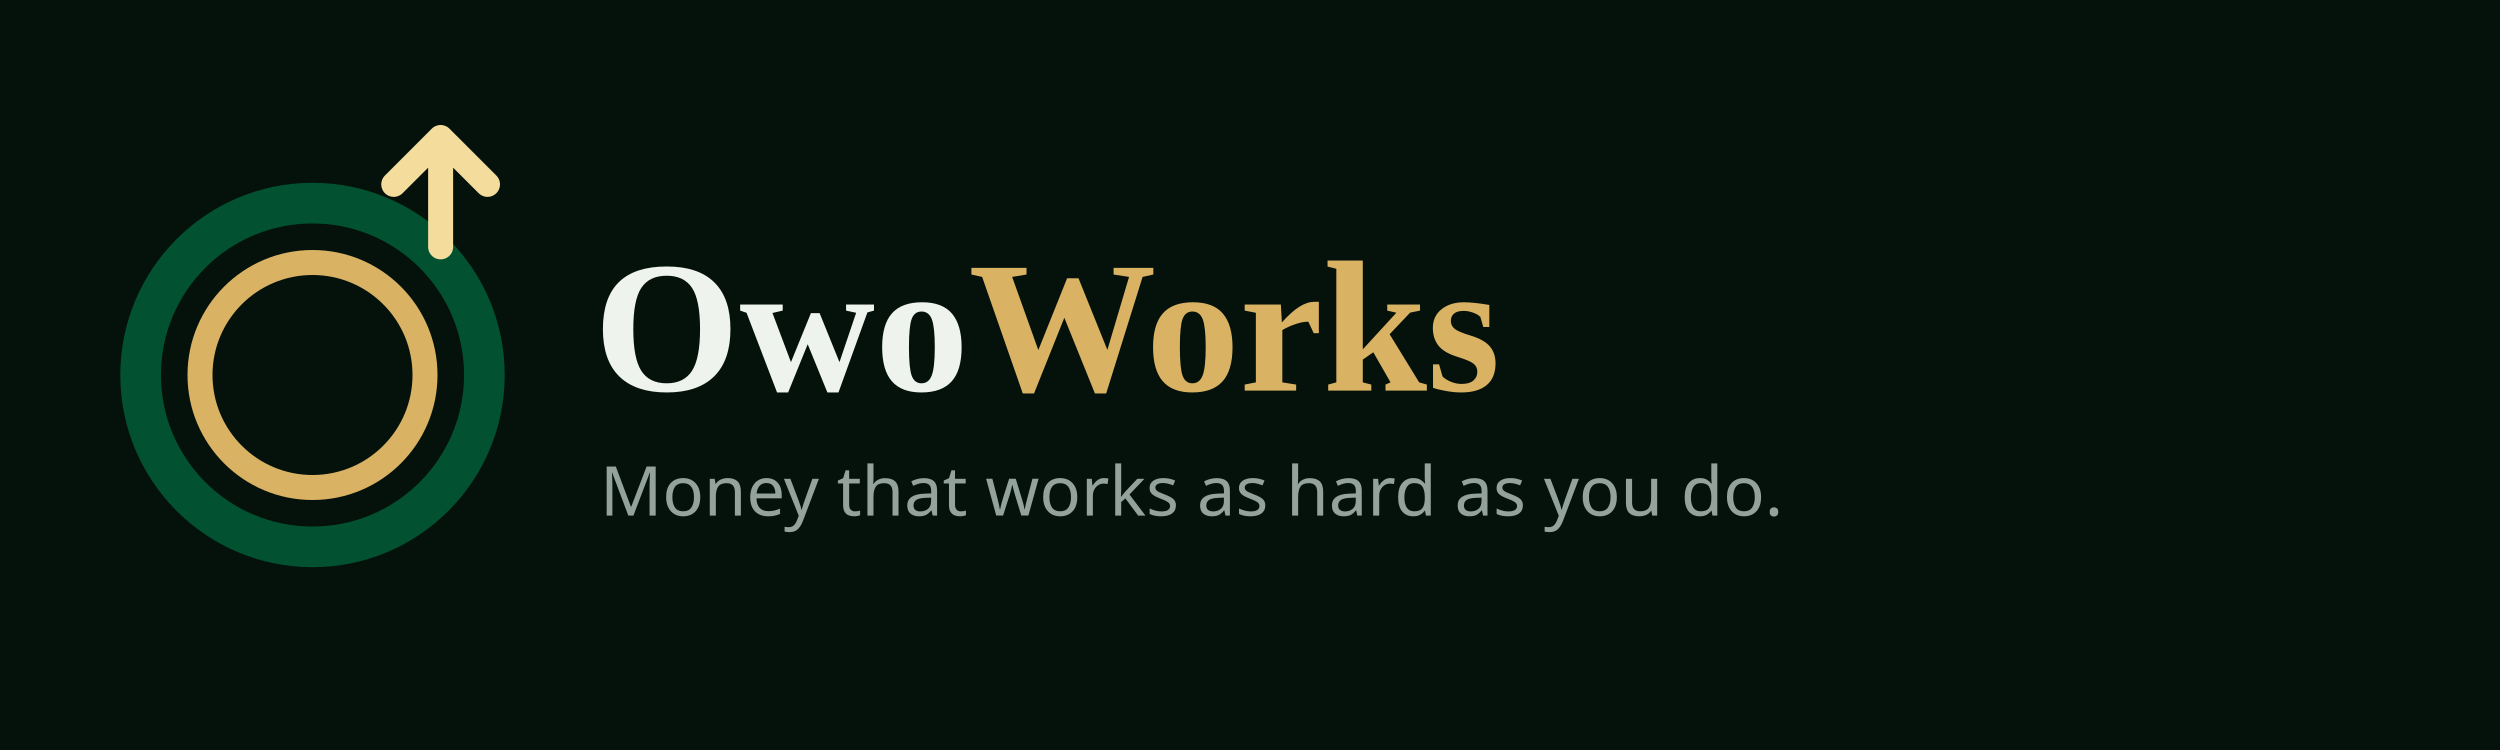
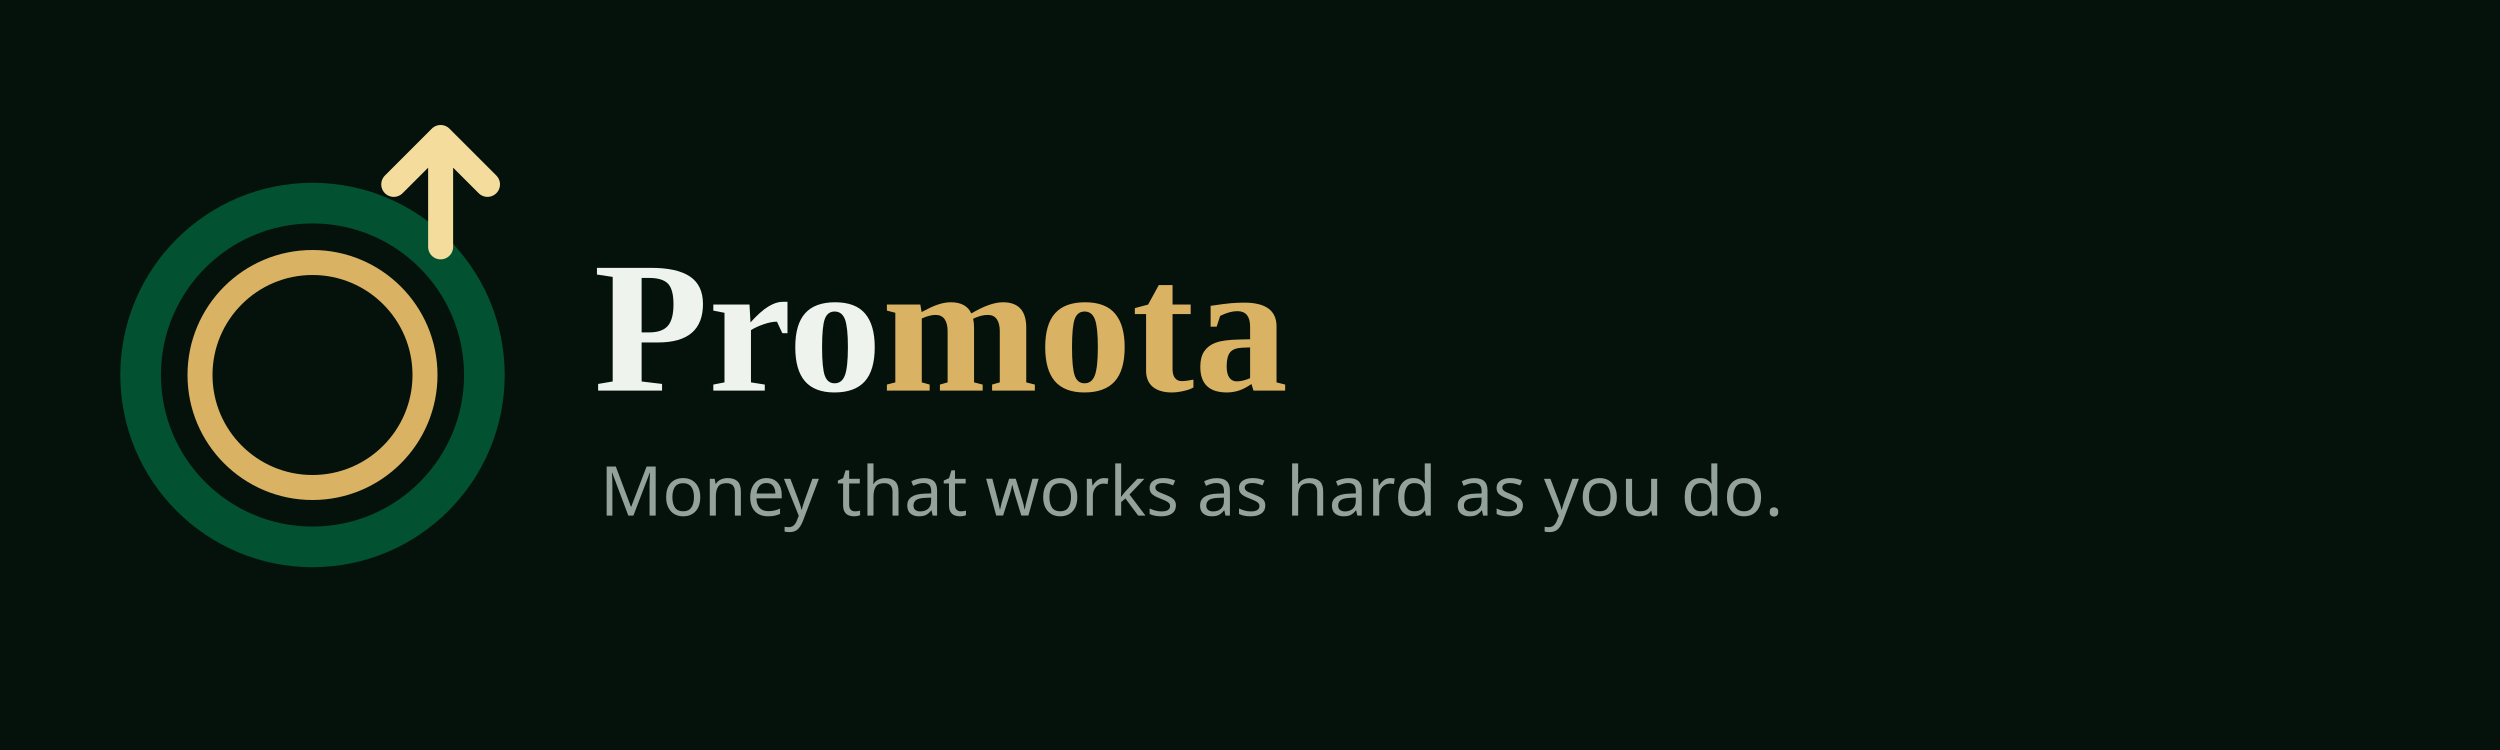
- <svg xmlns="http://www.w3.org/2000/svg" viewBox="0 0 1600 480" role="img" aria-label="OwoWorks banner">
+ <svg xmlns="http://www.w3.org/2000/svg" viewBox="0 0 1600 480" role="img" aria-label="Promota banner">
  <rect width="1600" height="480" fill="#04120b" />
  <circle cx="200" cy="240" r="110" fill="none" stroke="#008751" stroke-width="26" opacity="0.55" />
  <circle cx="200" cy="240" r="72" fill="none" stroke="#d9b263" stroke-width="16" />
  <path d="M252 118 L282 88 L312 118 M282 88 L282 158" fill="none" stroke="#f4dc9d" stroke-width="16" stroke-linecap="round" stroke-linejoin="round" />
-   <text x="380" y="250" font-family="Georgia, 'Times New Roman', serif" font-size="120" font-weight="600" fill="#eef3ee">Owo<tspan fill="#d9b263">Works</tspan>
+   <text x="380" y="250" font-family="Georgia, 'Times New Roman', serif" font-size="120" font-weight="600" fill="#eef3ee">Pro<tspan fill="#d9b263">mota</tspan>
  </text>
  <text x="384" y="330" font-family="'Segoe UI', system-ui, sans-serif" font-size="44" fill="#93a29a">Money that works as hard as you do.</text>
</svg>
